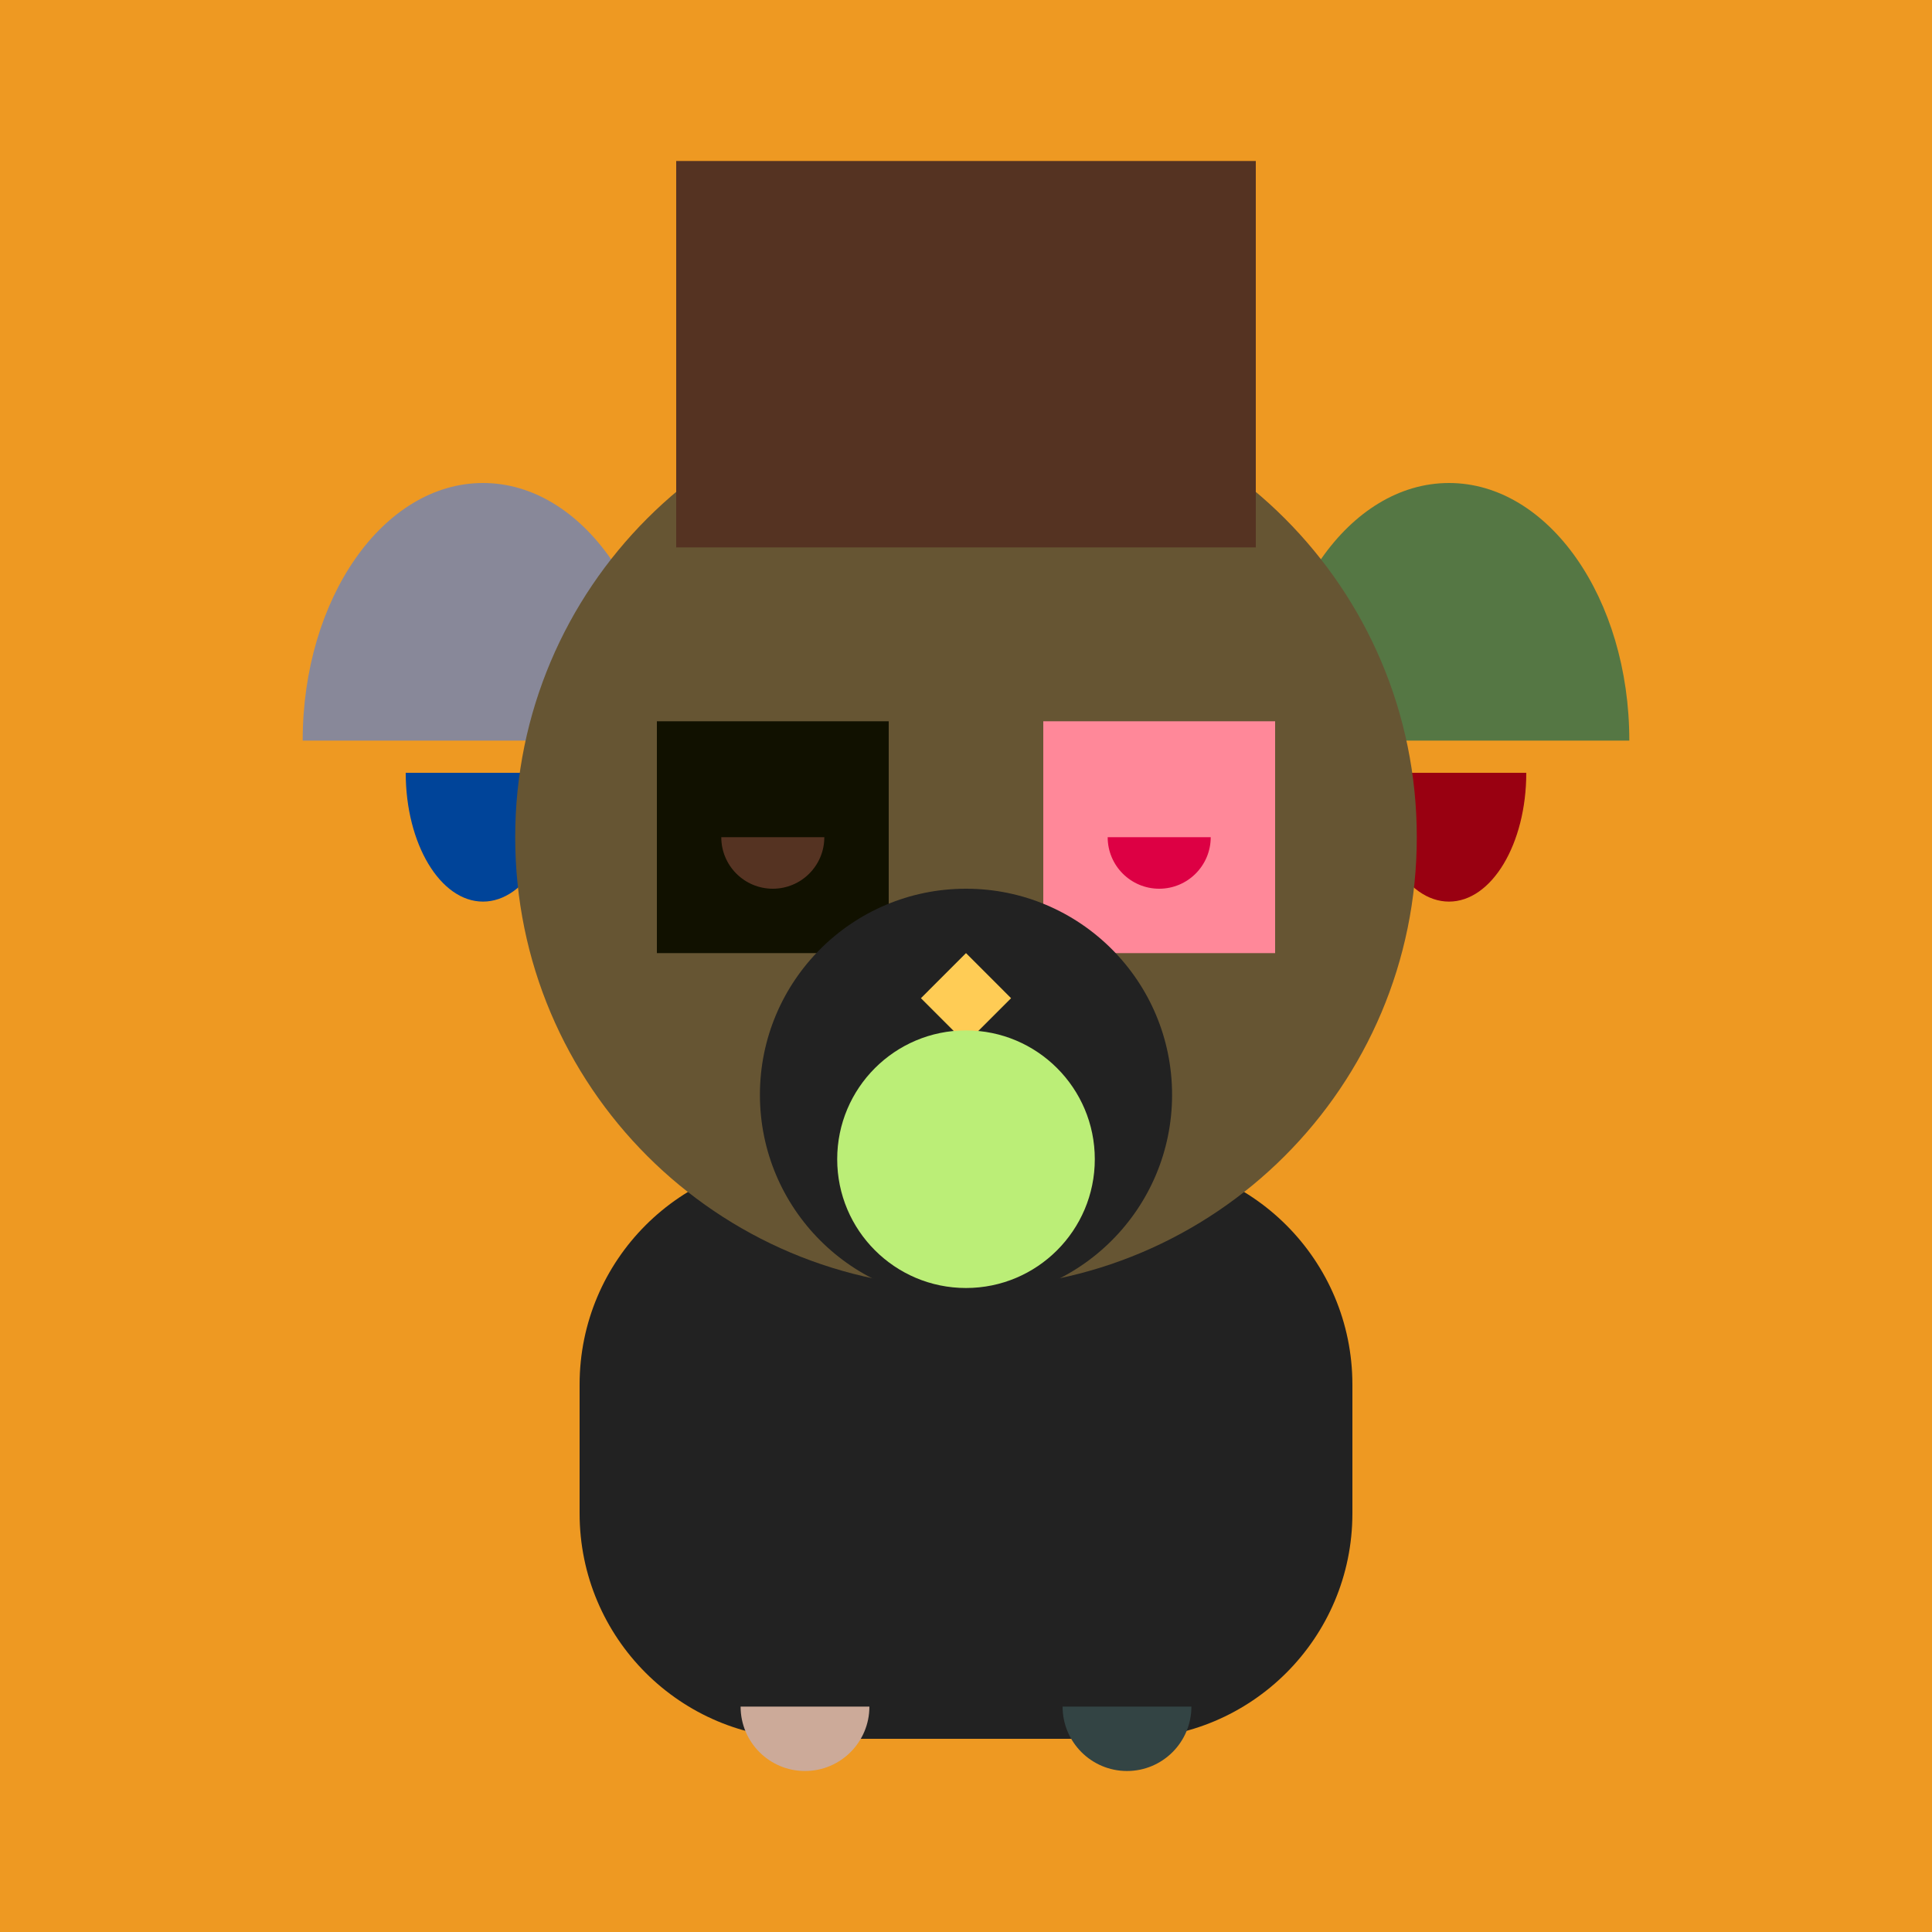
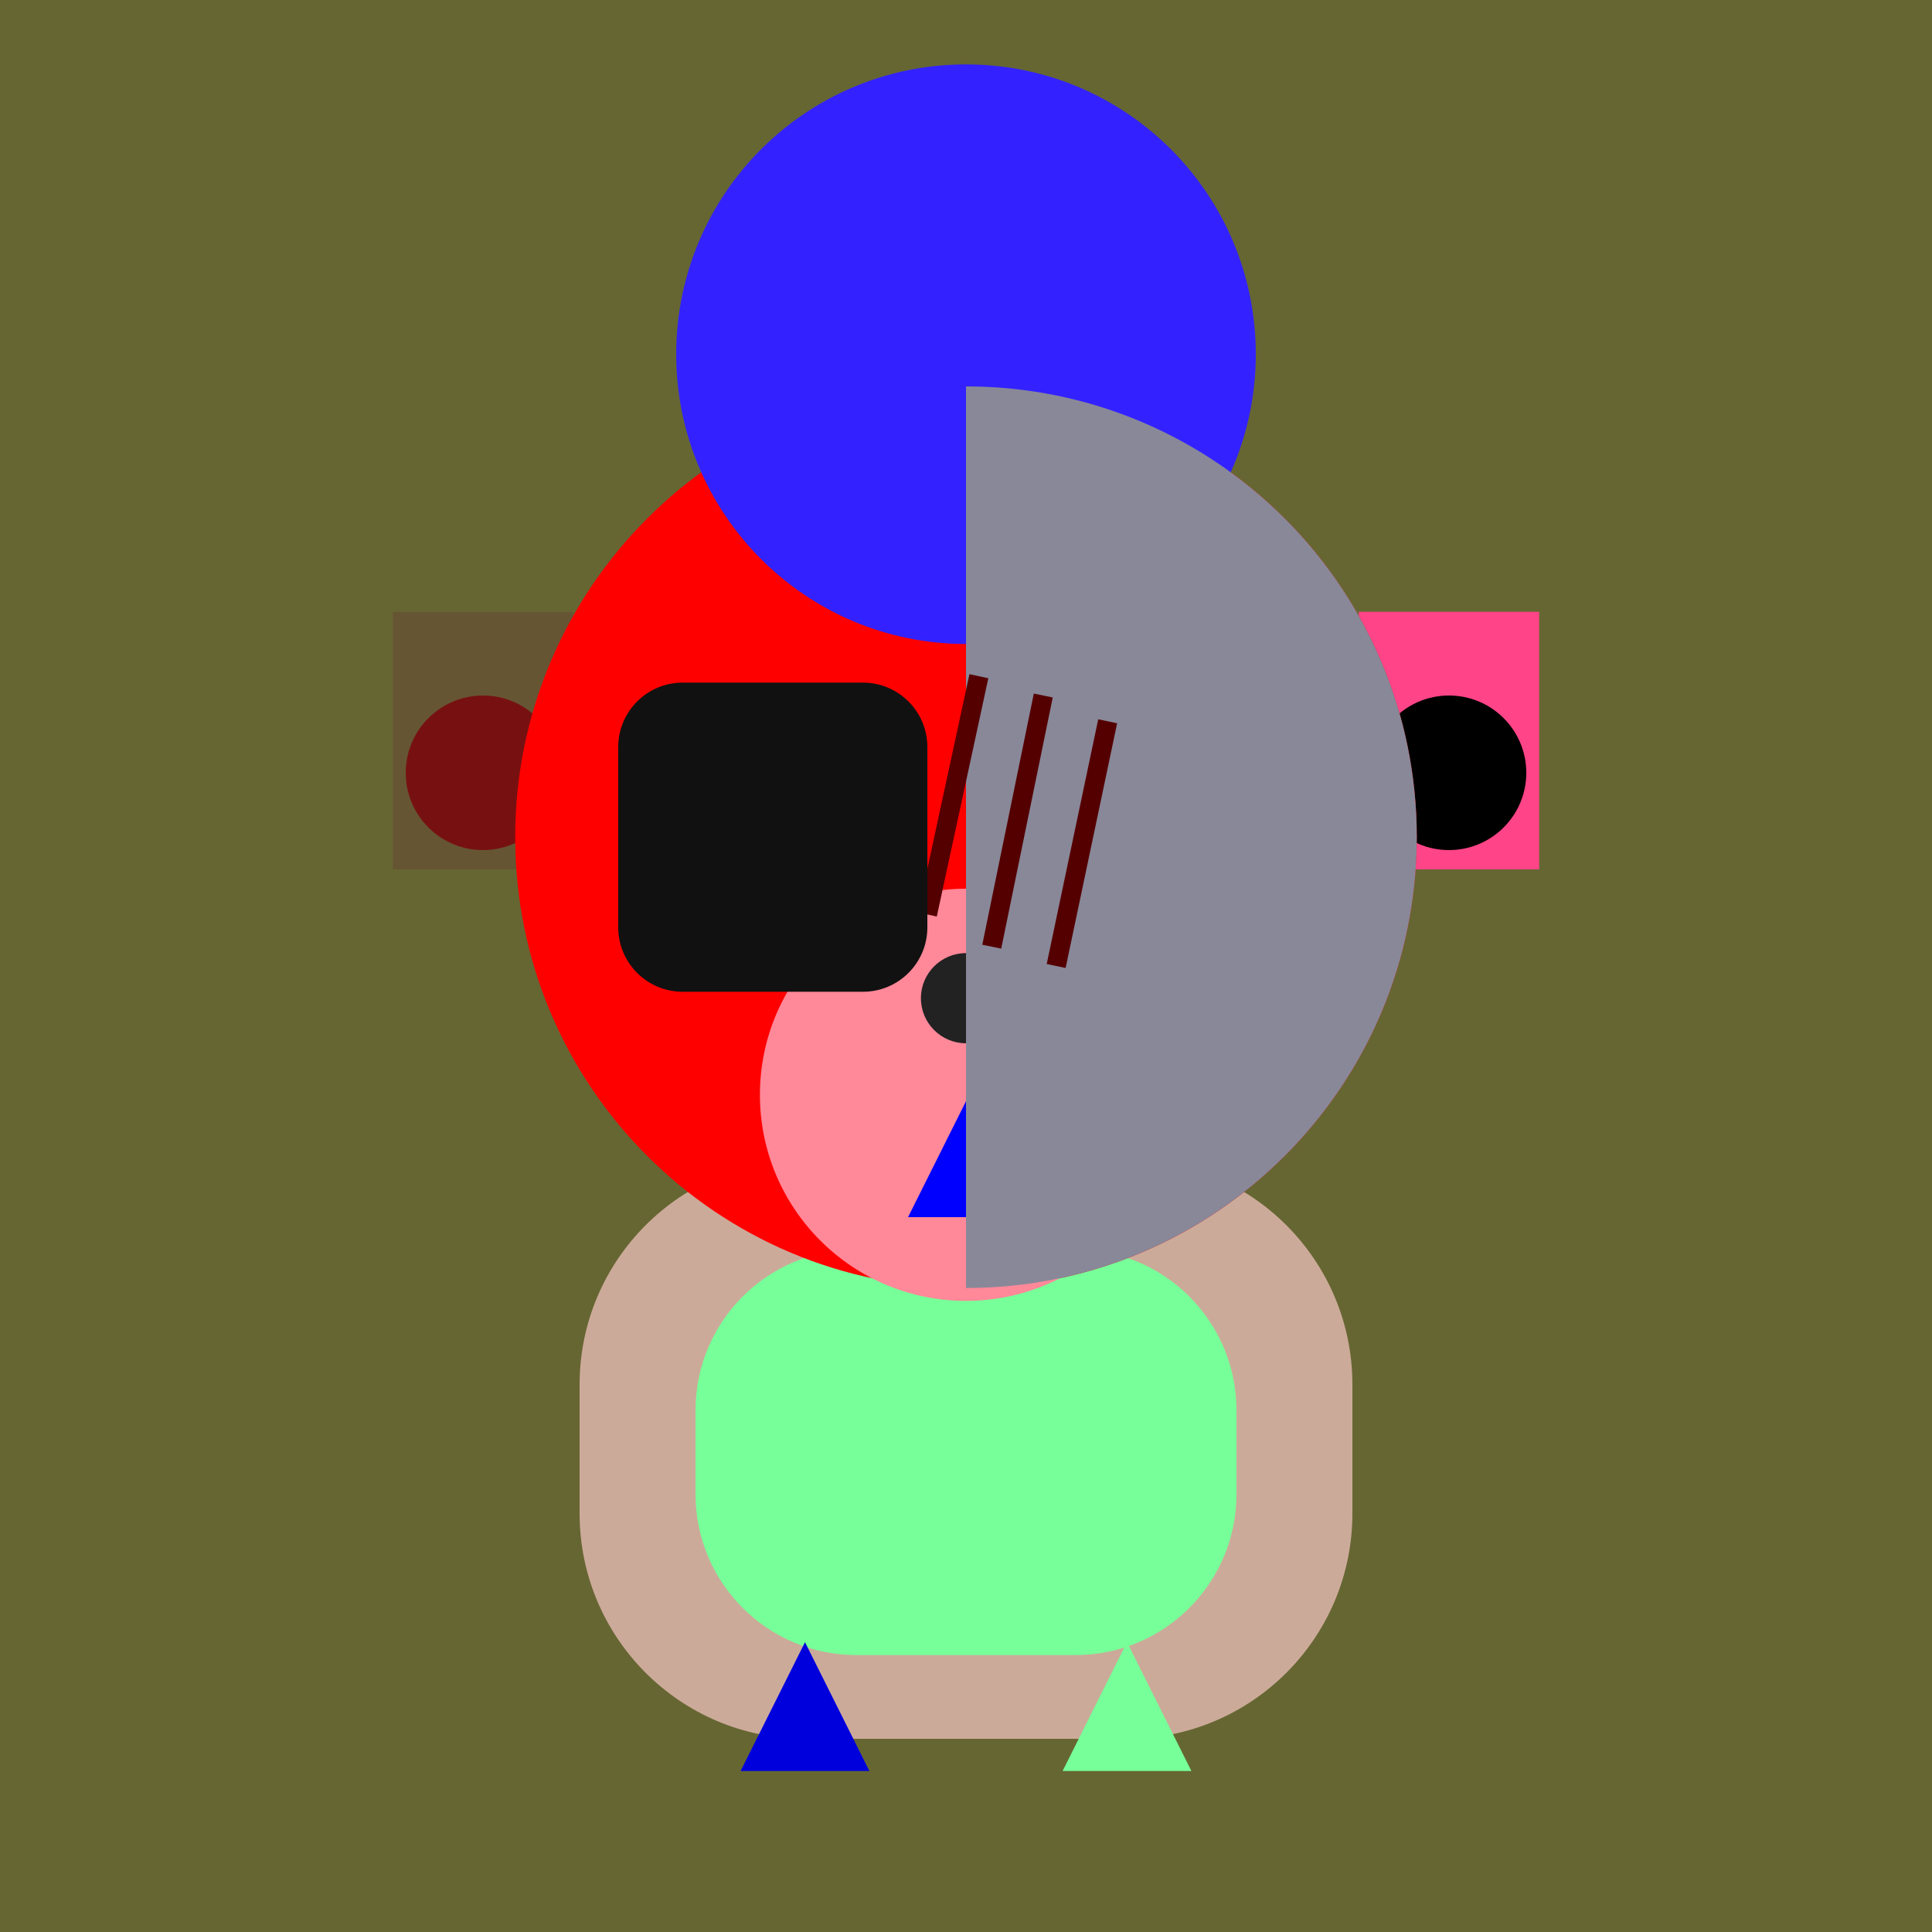
<svg xmlns="http://www.w3.org/2000/svg" viewBox="0 0 300 300">
-   <rect width="100%" height="100%" fill="#EE9922" />
-   <rect x="90" y="180" width="120" height="90" rx="35" fill="#222222" />
-   <path d="M47 115 A 28 40 0 0 1 103 115" fill="#888899" />
-   <path d="M197 115 A 28 40 0 0 1 253 115" fill="#557744" />
-   <path d="M63 120 A 12 20 0 0 0 87 120" fill="#004499" />
-   <path d="M213 120 A 12 20 0 0 0 237 120" fill="#990011" />
-   <circle cx="150" cy="130" r="70" fill="#665533" />
-   <rect x="105" y="25" width="90" height="60" fill="#553322" />
-   <rect x="102" y="112" width="36" height="36" fill="#111100" />
-   <rect x="162" y="112" width="36" height="36" fill="#FF8899" />
-   <path d="M112 130 A 8 8 0 0 0 128 130" fill="#553322" />
-   <path d="M172 130 A 8 8 0 0 0 188 130" fill="#DD0044" />
-   <circle cx="150" cy="170" r="32" fill="#222222" />
-   <polygon points="150,148 157,155 150,162 143,155" fill="#FFCC55" />
-   <circle cx="150" cy="180" r="20" fill="#BBEE77" />
-   <path d="M115 265 A 10 10 0 0 0 135 265" fill="#CCAA99" />
-   <path d="M165 265 A 10 10 0 0 0 185 265" fill="#334444" />
+   <rect width="100%" height="100%" fill="#666633" />
+   <rect x="90" y="180" width="120" height="90" rx="35" fill="#CCAA99" />
+   <rect x="61" y="95" width="28" height="40" fill="#665533" />
+   <rect x="211" y="95" width="28" height="40" fill="#FF4488" />
+   <circle cx="75" cy="120" r="12" fill="#771111" />
+   <circle cx="225" cy="120" r="12" fill="#000000" />
+   <rect x="108" y="194" width="84" height="63" rx="25" fill="#77FF99" />
+   <circle cx="150" cy="130" r="70" fill="#FF0000" />
+   <circle cx="150" cy="55" r="45" fill="#3322FF" />
+   <path d="M 102 130 A 18 18 0 0 0 138 130 L 120 130 Z" fill="#FFDD11" />
+   <path d="M 162 130 A 18 18 0 0 0 198 130 L 180 130 Z" fill="#336677" />
+   <path d="M 112 130 A 8 8 0 0 1 128 130 L 120 130 Z" fill="#FFDD11" />
+   <path d="M 172 130 A 8 8 0 0 1 188 130 L 180 130 Z" fill="#0000DD" />
+   <circle cx="150" cy="170" r="32" fill="#FF8899" />
+   <circle cx="150" cy="155" r="7" fill="#222222" />
+   <polygon points="150,171 141,189 159,189" fill="#0000FF" />
+   <path d="M 150 60 A 70 70 0 0 1 150 200 L 150 130 Z" fill="#888899" />
+   <path d="M 152 105 L 144 142" stroke="#550000" stroke-width="3" />
+   <path d="M 162 108 L 154 147" stroke="#550000" stroke-width="3" />
+   <path d="M 172 112 L 164 150" stroke="#550000" stroke-width="3" />
+   <rect x="96" y="106" width="48" height="48" rx="10" ry="10" fill="#111111" />
+   <polygon points="125,255 115,275 135,275" fill="#0000DD" />
+   <polygon points="175,255 165,275 185,275" fill="#77FF99" />
</svg>
